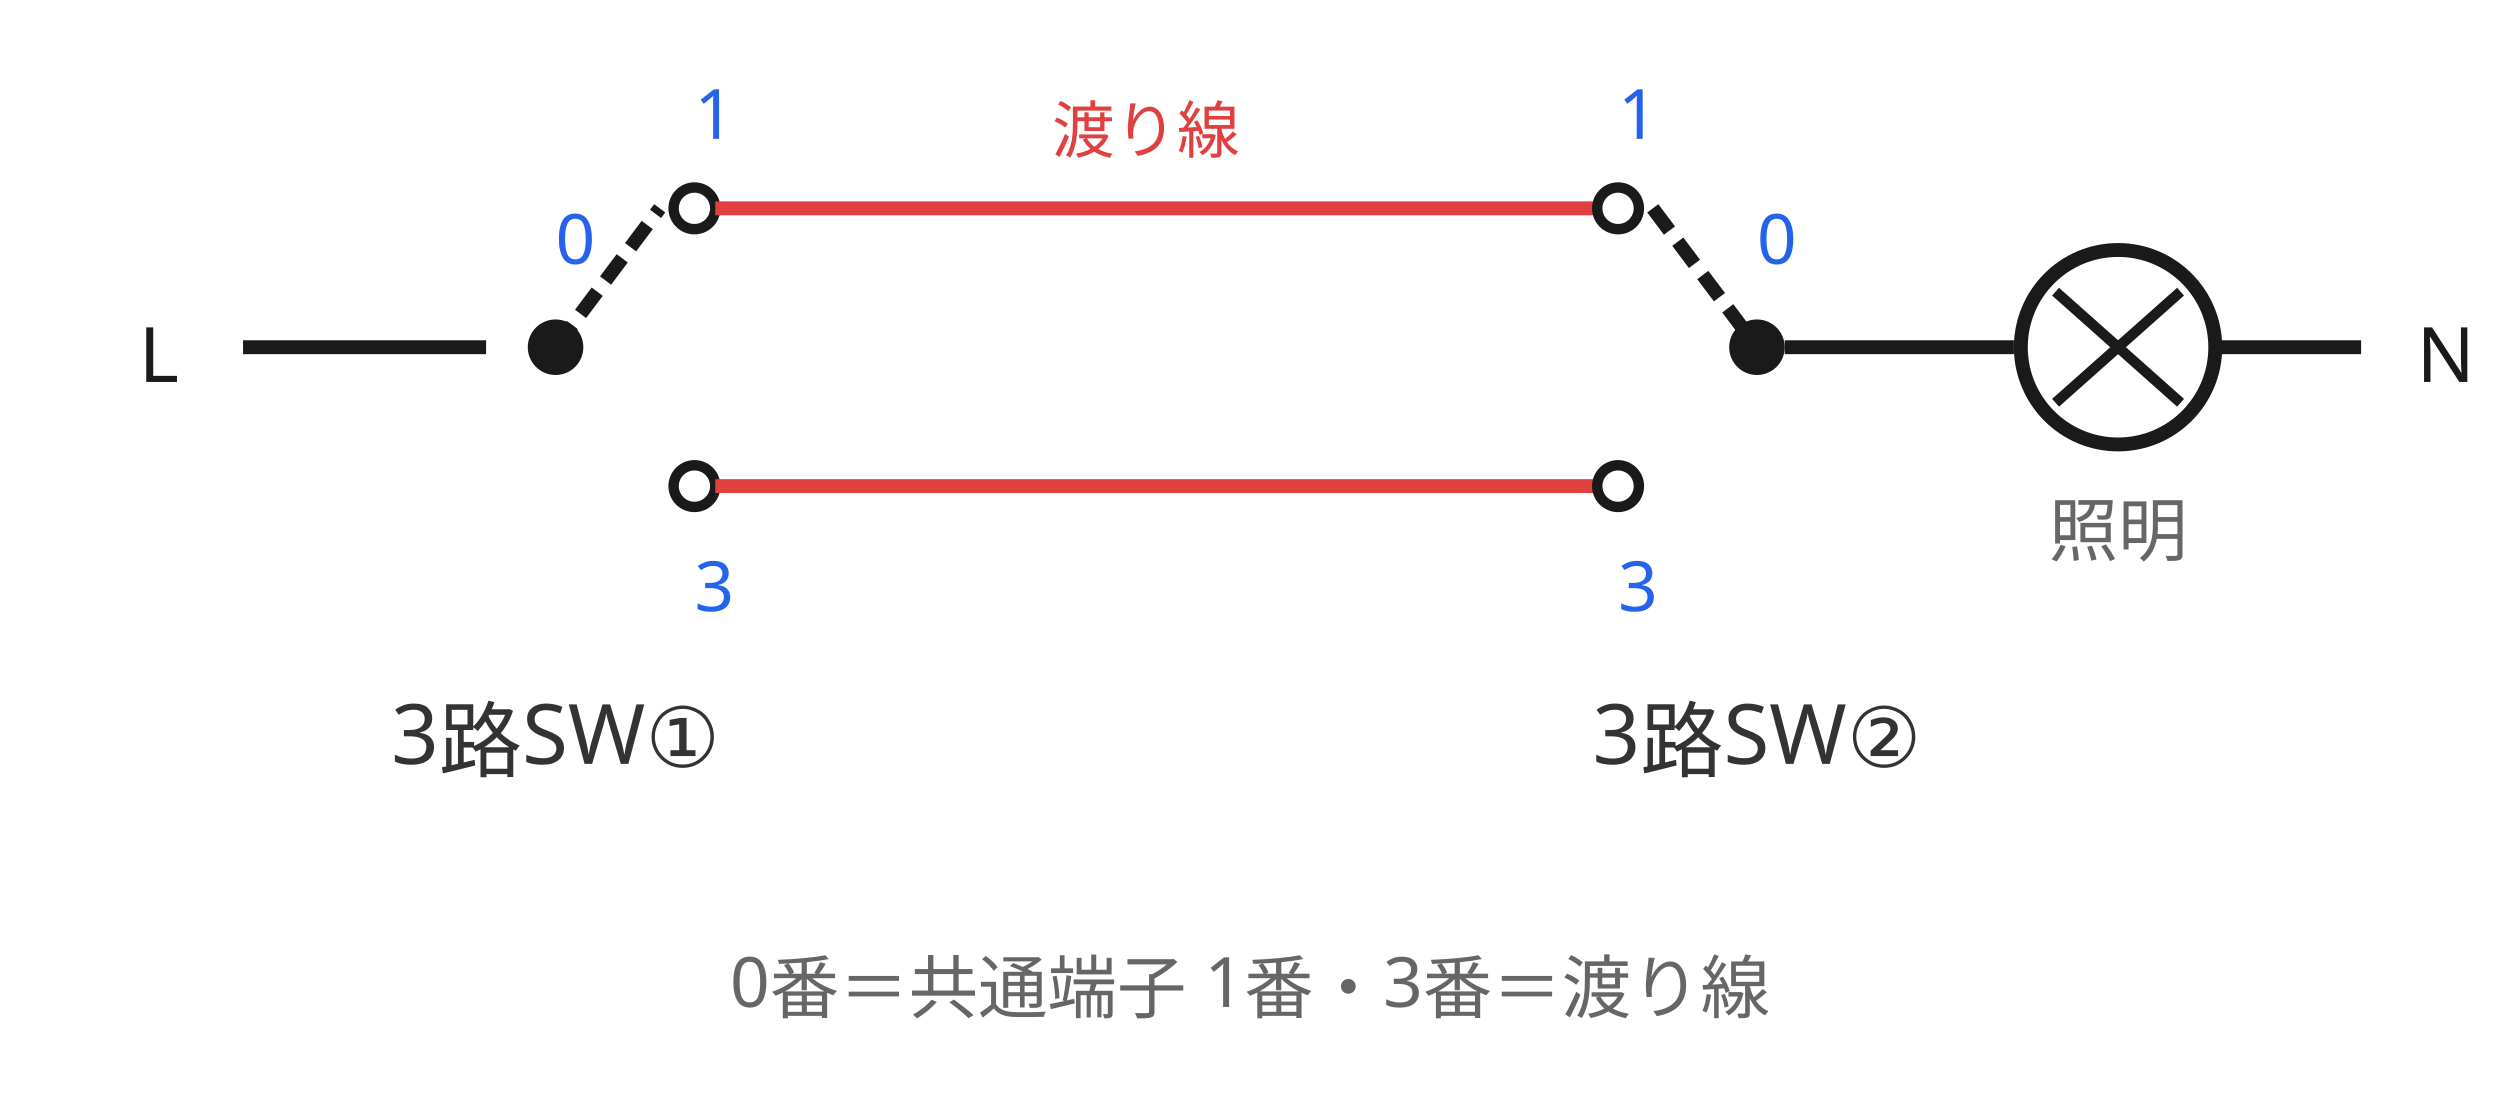
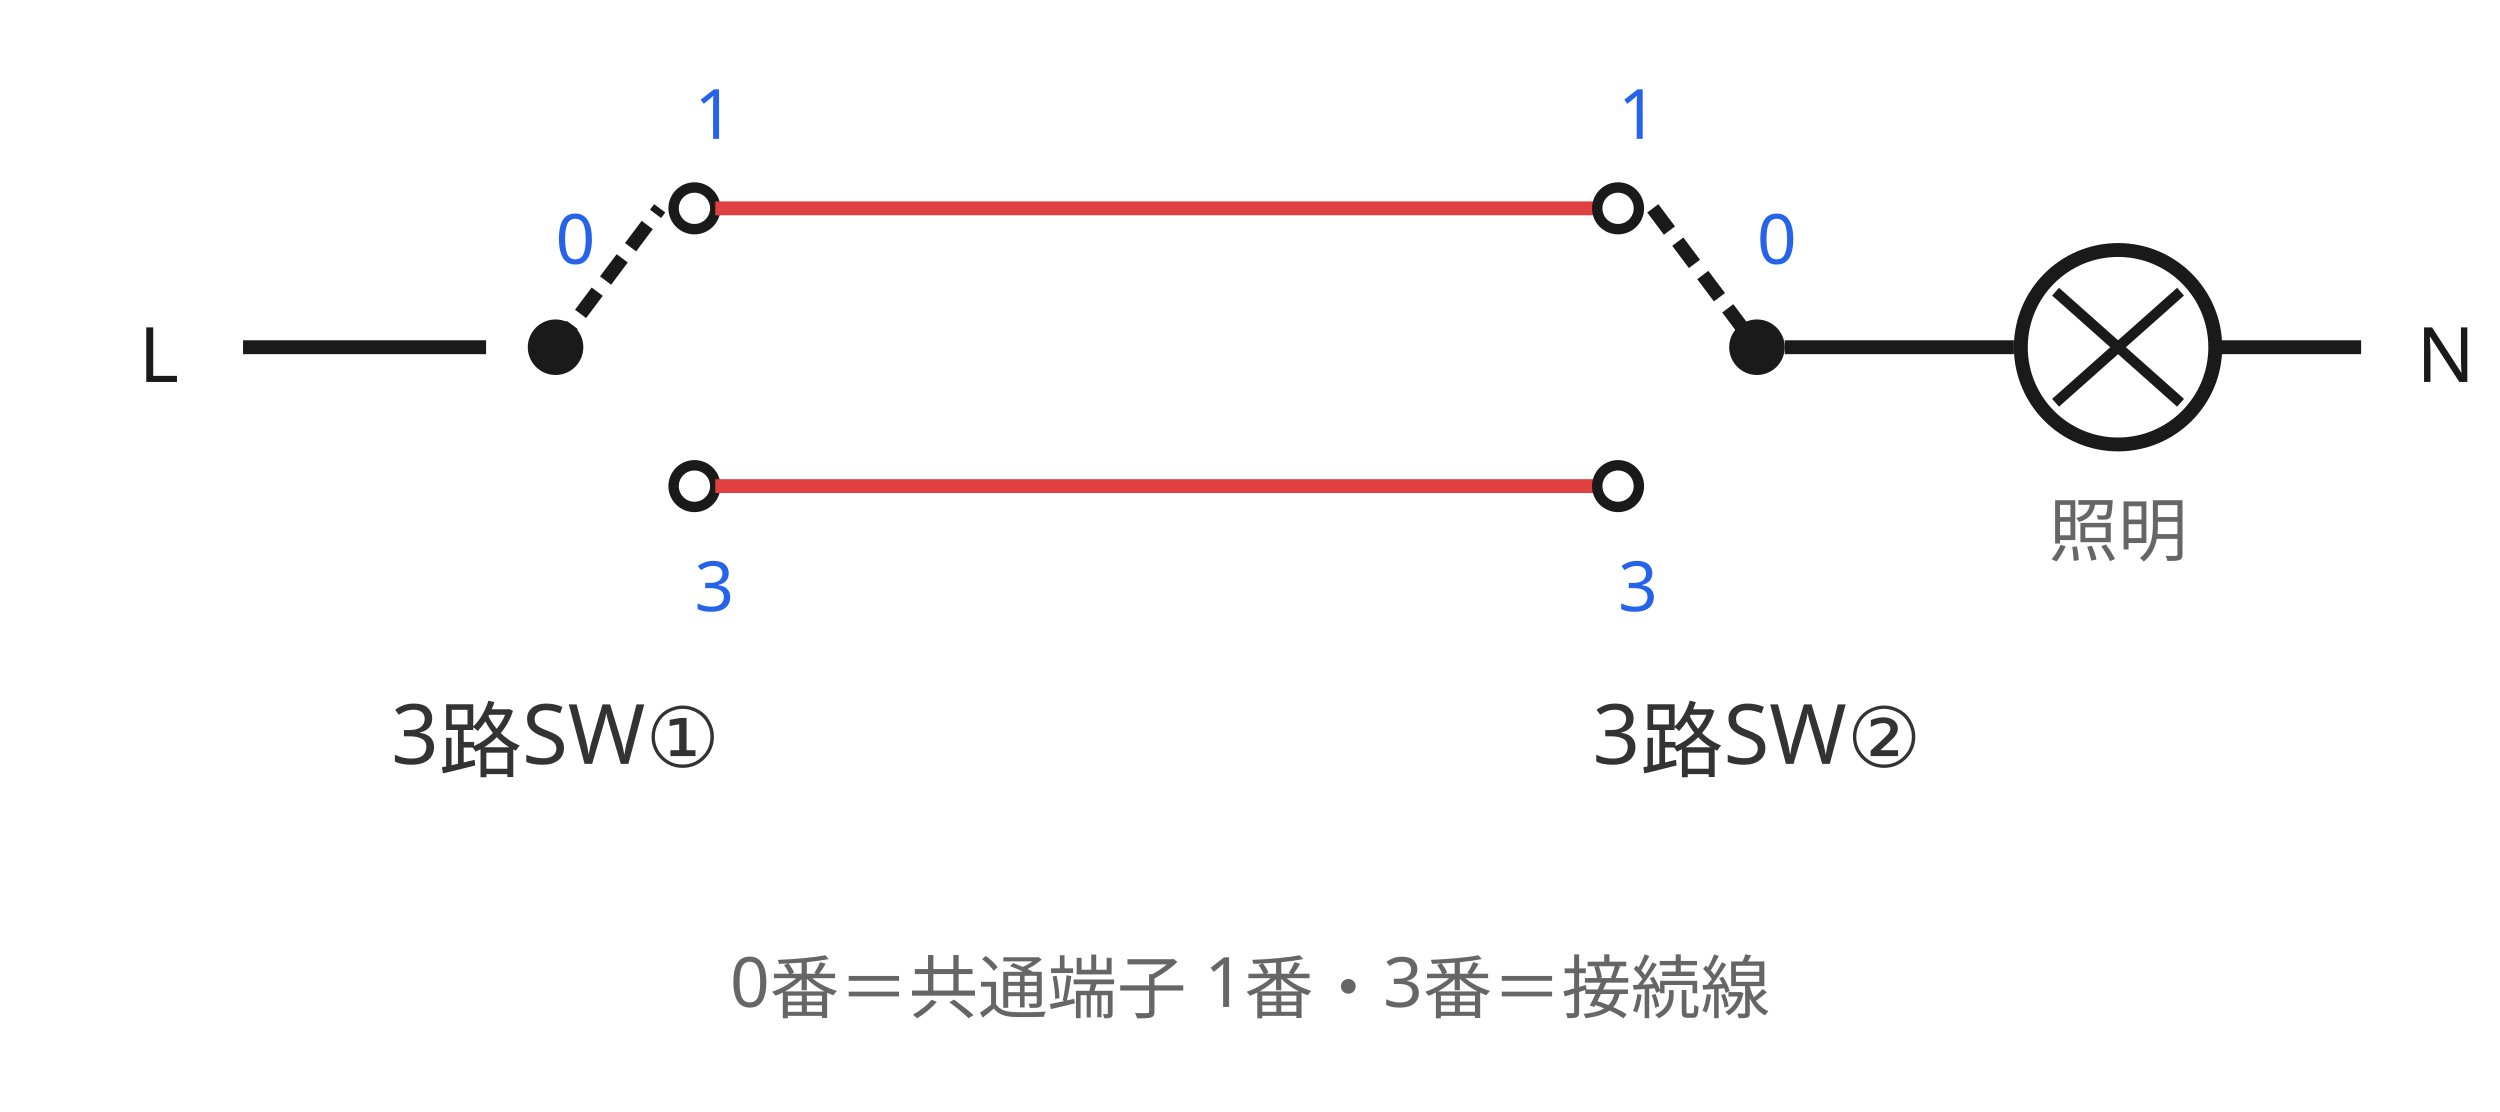
<svg xmlns="http://www.w3.org/2000/svg" viewBox="0 0 360 160" width="360" height="160">
  <style>
    text { font-family: sans-serif; fill: #333; }
    .wire { stroke: #1a1a1a; stroke-width: 2; fill: none; }
    .label { font-size: 12px; text-anchor: middle; }
    .small { font-size: 10px; text-anchor: middle; fill: #666; }
    .terminal { font-size: 10px; fill: #2563eb; }
  </style>
  <text x="20" y="55" style="font-size:11px;fill:#1a1a1a;">L</text>
  <line x1="35" y1="50" x2="70" y2="50" class="wire" />
  <circle cx="80" cy="50" r="4" fill="#1a1a1a" />
  <text x="80" y="38" class="terminal">0</text>
  <line x1="80" y1="50" x2="95" y2="30" stroke="#1a1a1a" stroke-width="2" stroke-dasharray="4,2" />
  <circle cx="100" cy="30" r="3" fill="none" stroke="#1a1a1a" stroke-width="1.5" />
  <text x="100" y="20" class="terminal">1</text>
  <circle cx="100" cy="70" r="3" fill="none" stroke="#1a1a1a" stroke-width="1.5" />
  <text x="100" y="88" class="terminal">3</text>
  <line x1="103" y1="30" x2="230" y2="30" stroke="#e04040" stroke-width="2" />
  <line x1="103" y1="70" x2="230" y2="70" stroke="#e04040" stroke-width="2" />
-   <text x="165" y="22" style="font-size:9px;fill:#e04040;text-anchor:middle">渡り線</text>
  <circle cx="233" cy="30" r="3" fill="none" stroke="#1a1a1a" stroke-width="1.5" />
  <text x="233" y="20" class="terminal">1</text>
  <circle cx="233" cy="70" r="3" fill="none" stroke="#1a1a1a" stroke-width="1.5" />
  <text x="233" y="88" class="terminal">3</text>
  <line x1="238" y1="30" x2="253" y2="50" stroke="#1a1a1a" stroke-width="2" stroke-dasharray="4,2" />
  <circle cx="253" cy="50" r="4" fill="#1a1a1a" />
  <text x="253" y="38" class="terminal">0</text>
  <line x1="257" y1="50" x2="290" y2="50" class="wire" />
  <circle cx="305" cy="50" r="14" fill="none" stroke="#1a1a1a" stroke-width="2" />
  <line x1="296" y1="42" x2="314" y2="58" stroke="#1a1a1a" stroke-width="1.5" />
  <line x1="296" y1="58" x2="314" y2="42" stroke="#1a1a1a" stroke-width="1.5" />
  <line x1="319" y1="50" x2="340" y2="50" class="wire" />
  <text x="348" y="55" style="font-size:11px;fill:#1a1a1a;">N</text>
  <text x="80" y="110" class="label">3路SW①</text>
  <text x="253" y="110" class="label">3路SW②</text>
  <text x="305" y="80" class="small">照明</text>
-   <text x="180" y="145" class="small">0番＝共通端子  1番・3番＝渡り線</text>
+   <text x="180" y="145" class="small">0番＝共通端子  1番・3番＝接続線</text>
</svg>
